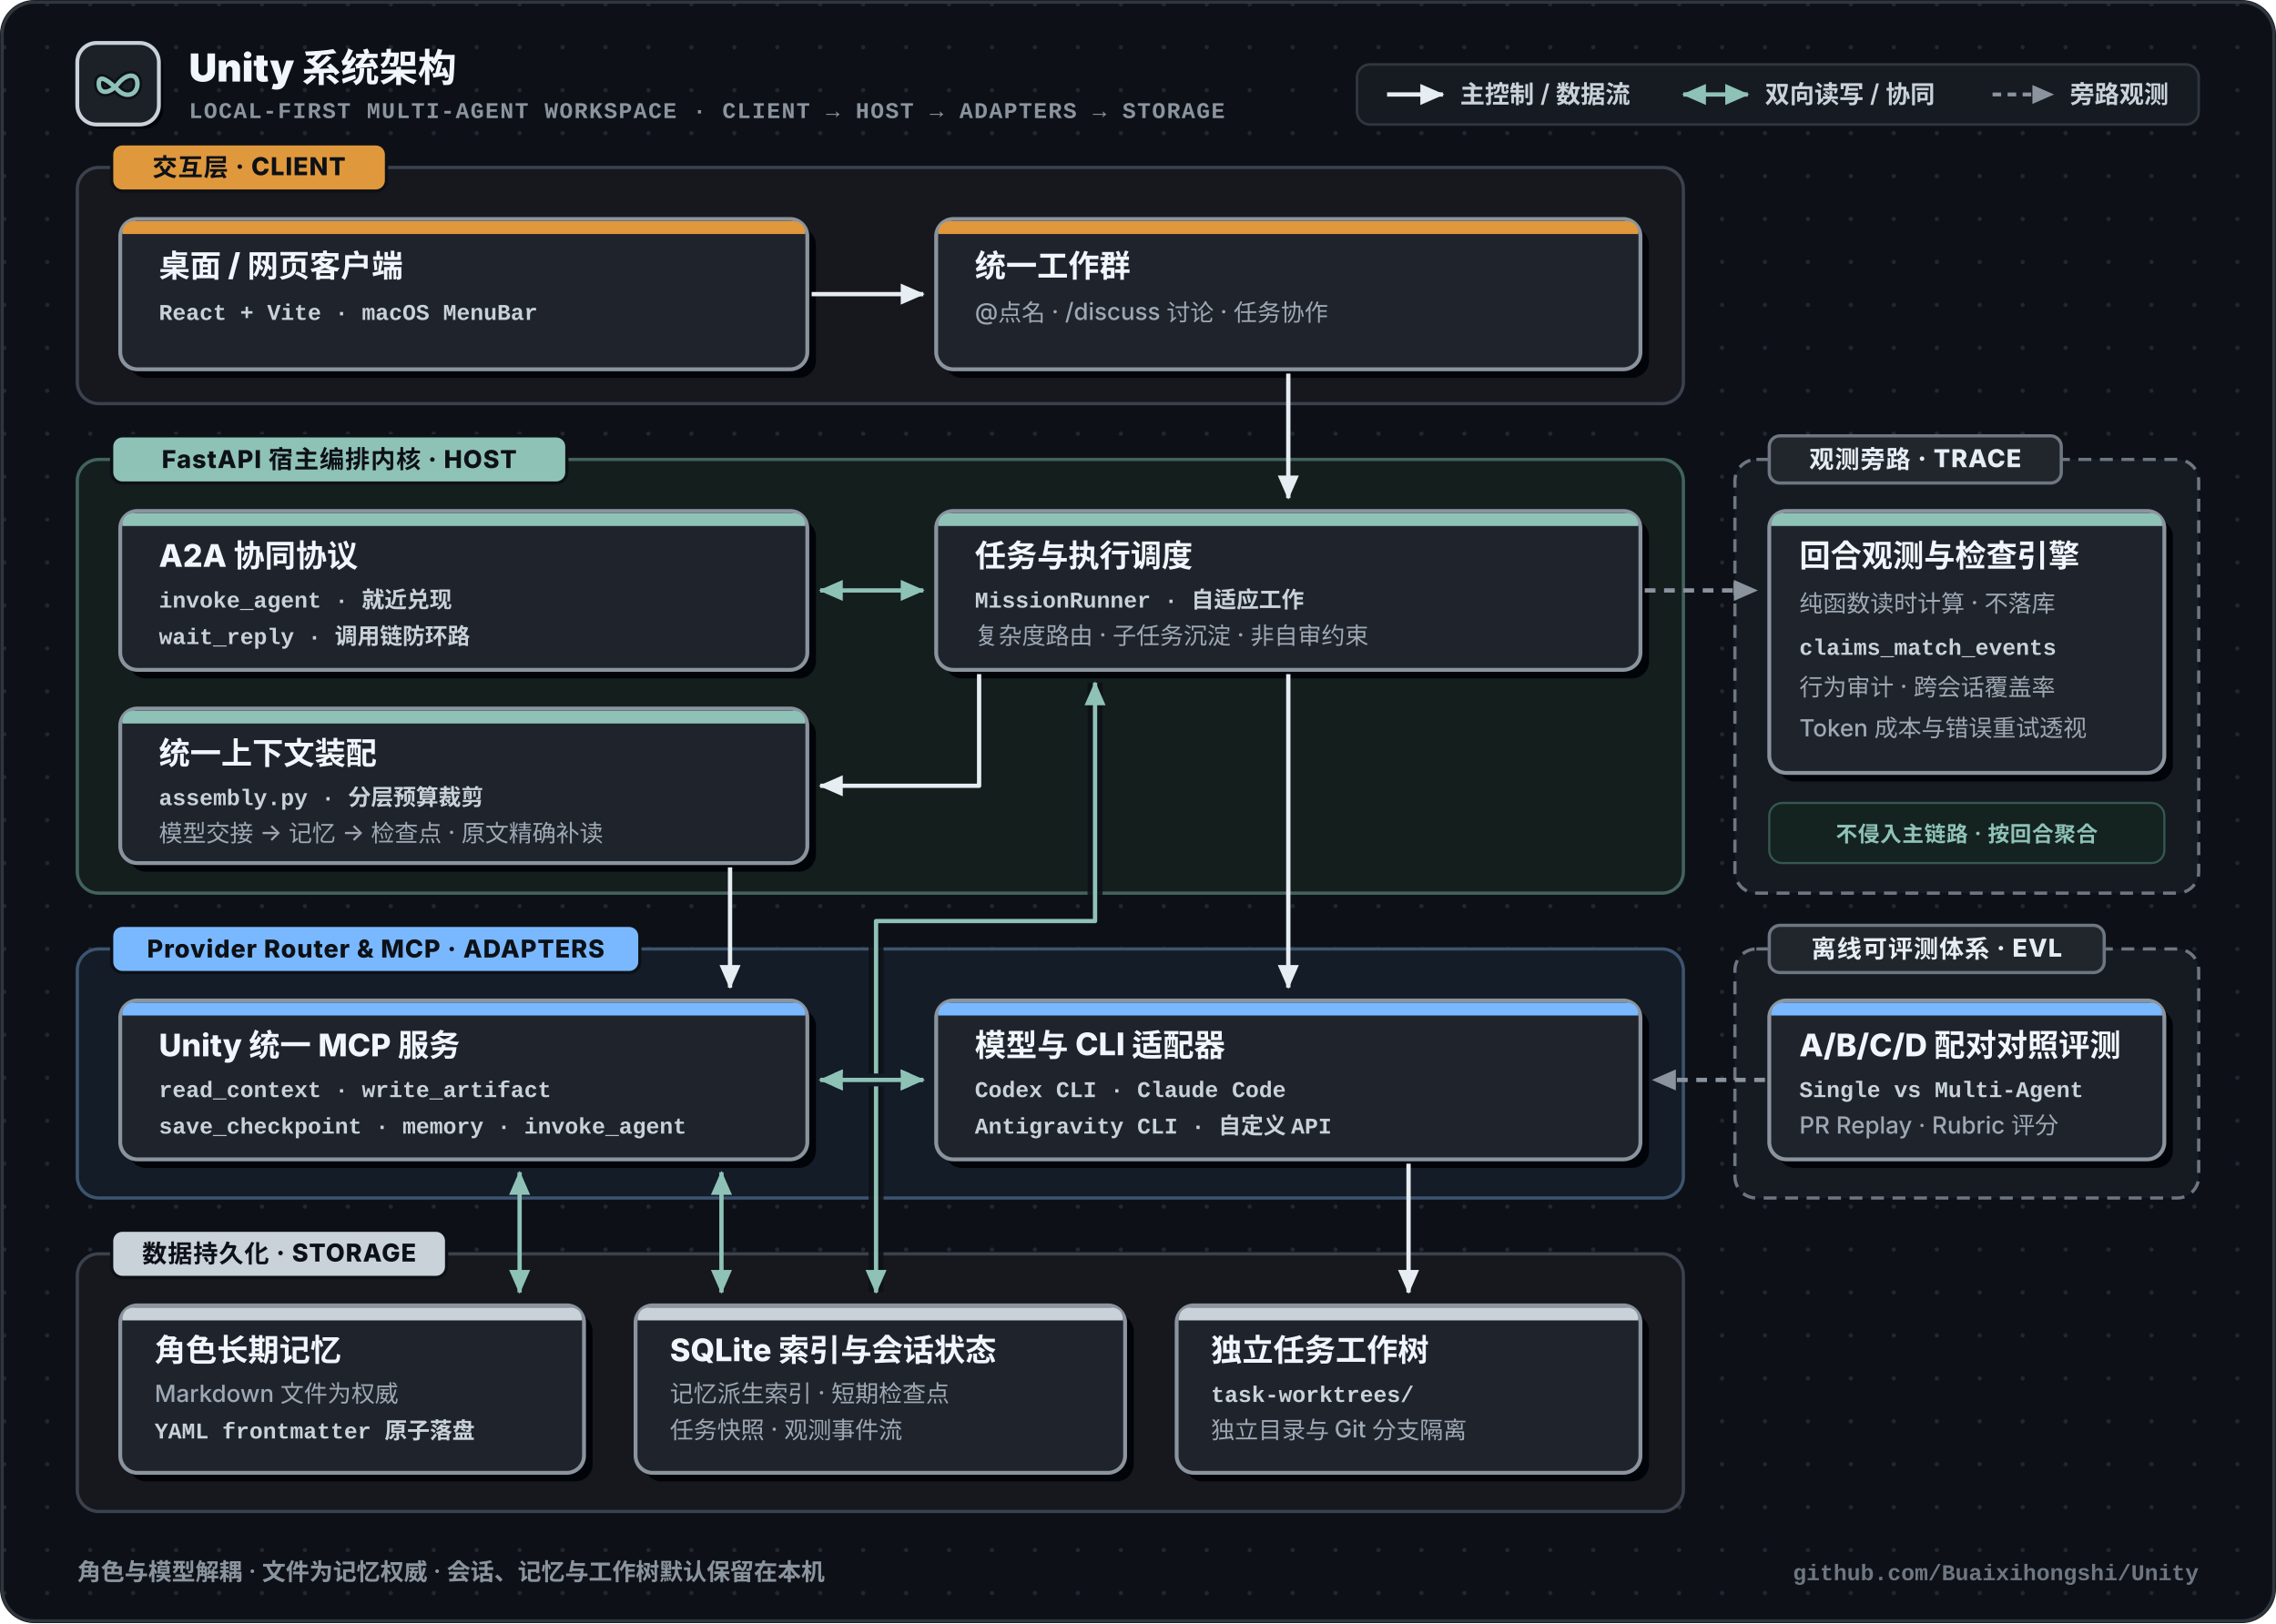
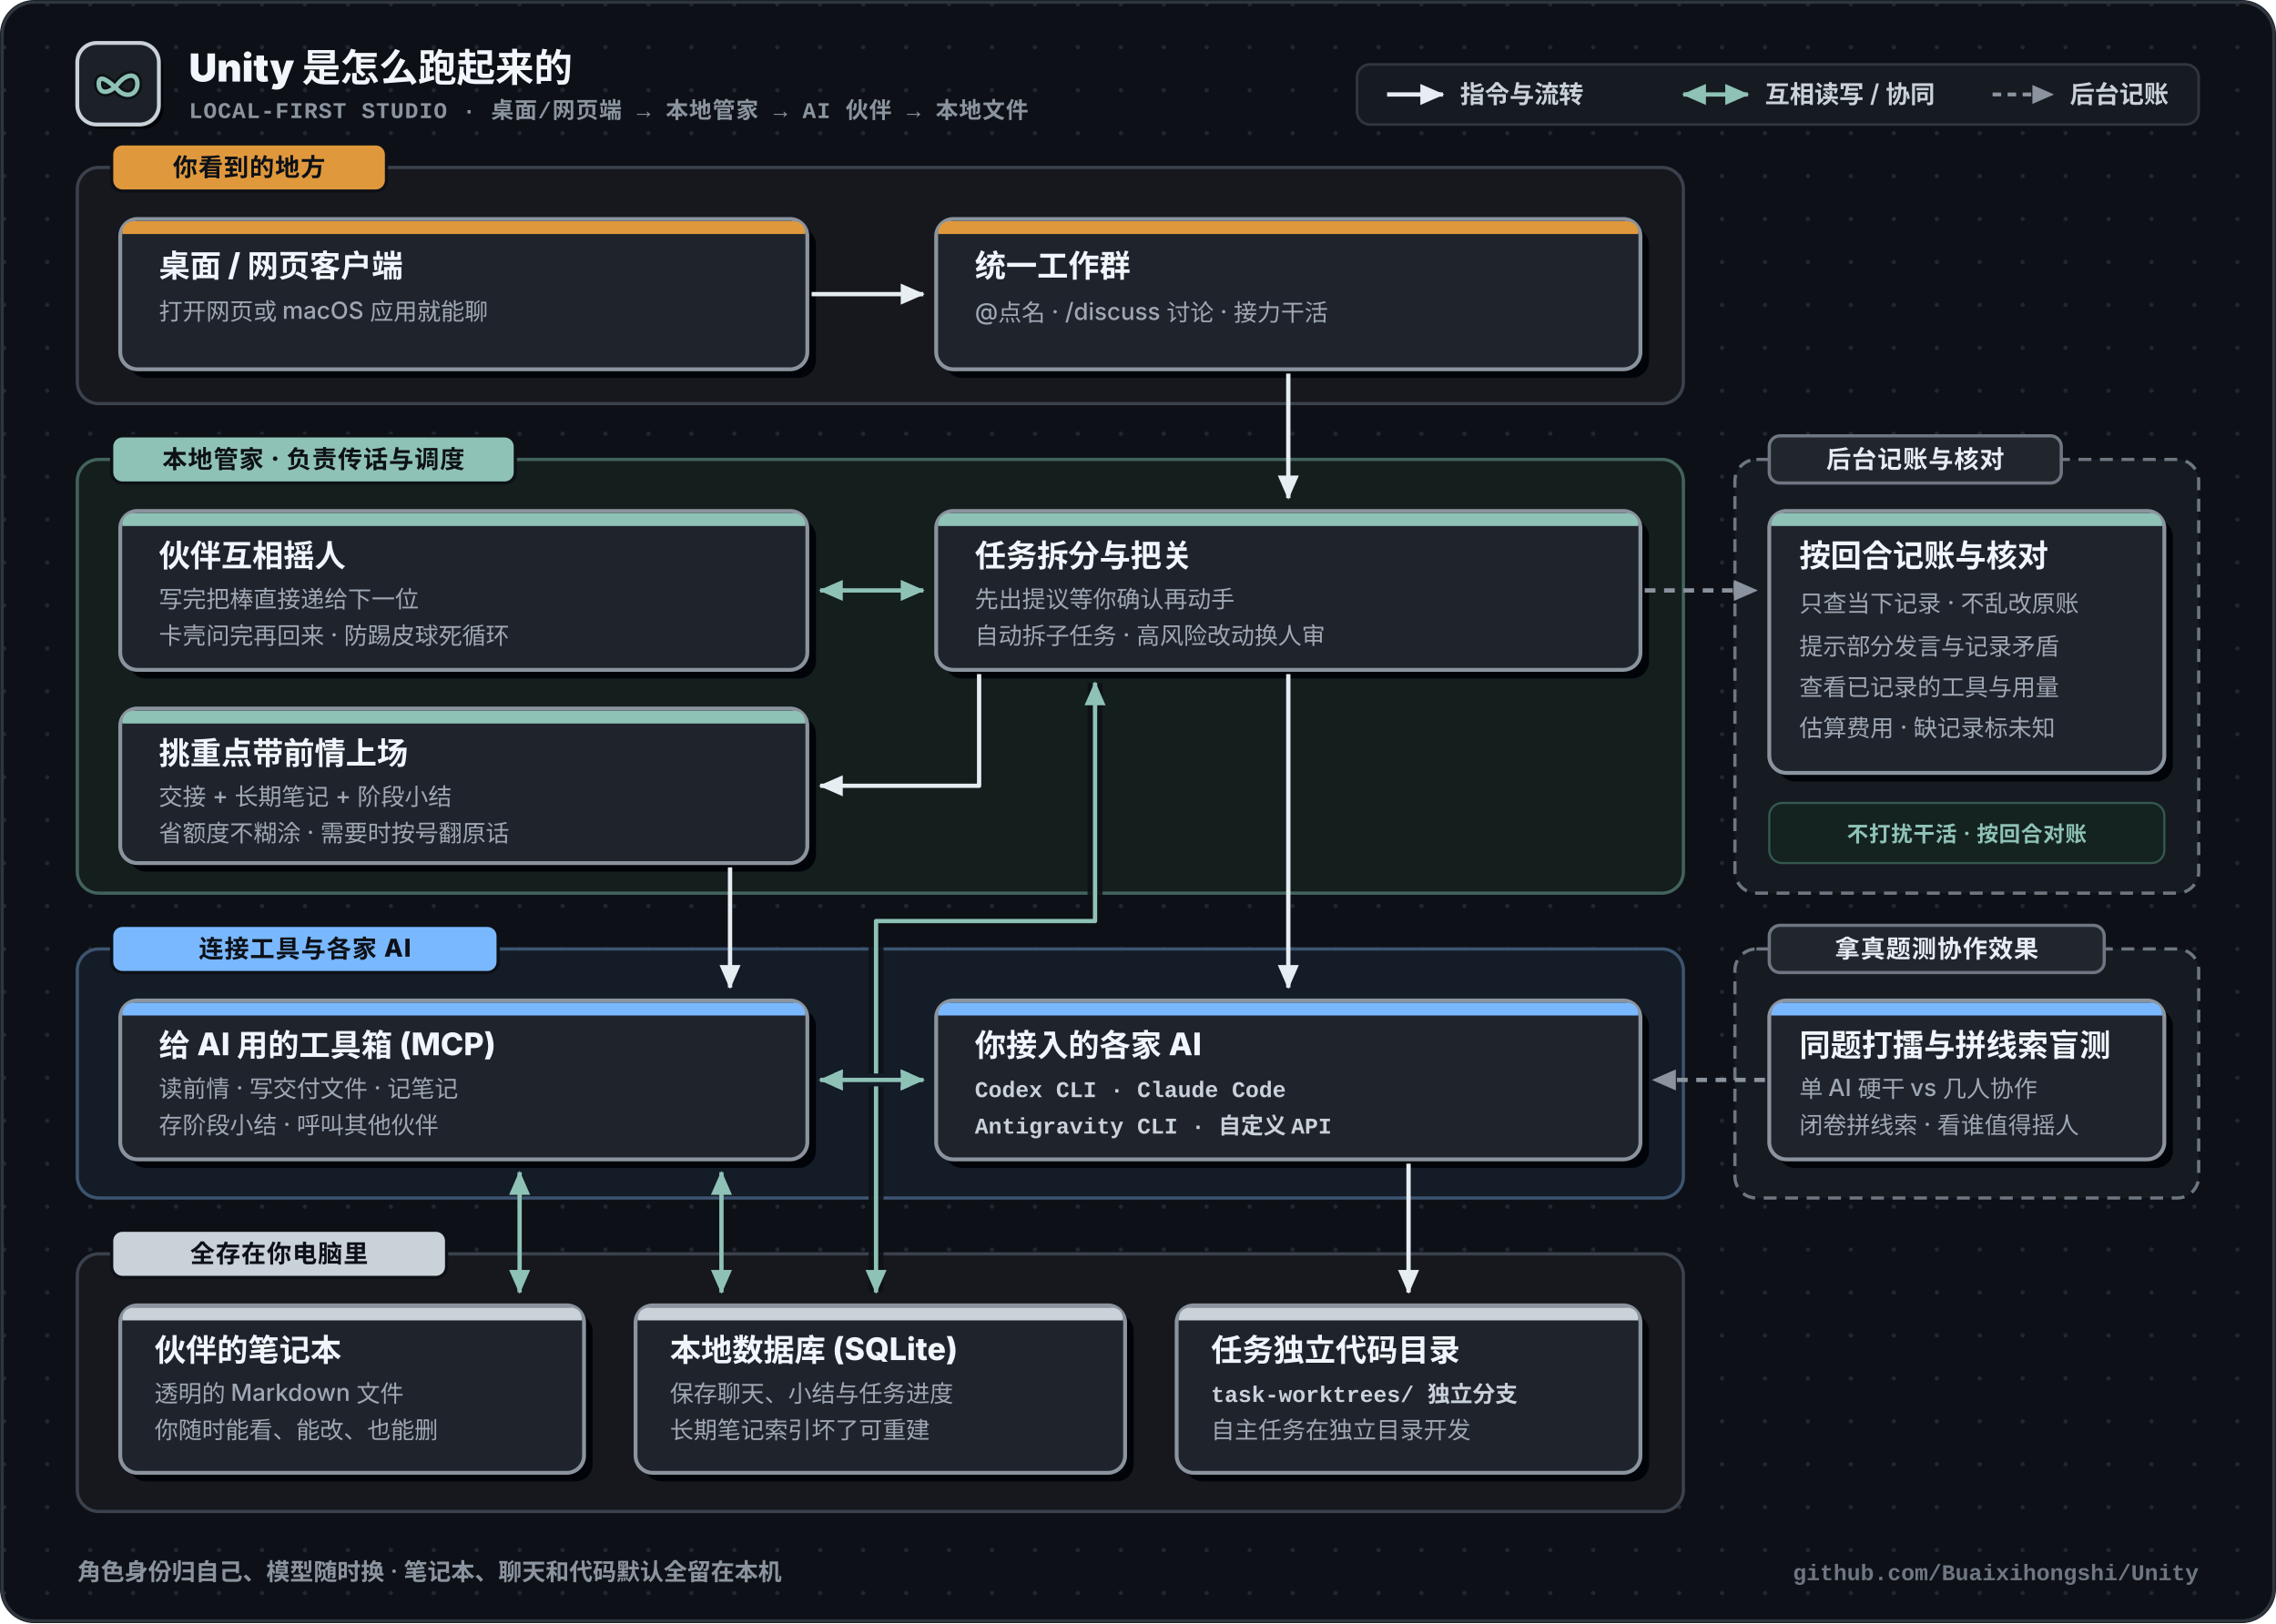
<svg xmlns="http://www.w3.org/2000/svg" viewBox="0 0 1060 756" width="1060" height="756" role="img" aria-labelledby="title-dark desc-dark">
  <defs>
    <style>
      .sans { font-family: ui-sans-serif, -apple-system, BlinkMacSystemFont, "PingFang SC", "Hiragino Sans GB", "Microsoft YaHei", "Segoe UI", sans-serif; }
      .mono { font-family: ui-monospace, SFMono-Regular, Menlo, Monaco, Consolas, "Liberation Mono", monospace; }
      .tier-label { font-size: 11.5px; font-weight: 800; letter-spacing: 0.4px; fill: #0d1117; }
      .tier-label-rail { font-size: 11.5px; font-weight: 800; letter-spacing: 0.4px; fill: #e6edf3; }
      .card-title { font-size: 14.5px; font-weight: 800; fill: #f0f6fc; }
      .card-sub { font-size: 11px; font-weight: 500; fill: #9ea7b3; }
      .card-code { font-size: 10.5px; font-weight: 600; fill: #c9d1d9; }
      .badge-text { font-size: 10px; font-weight: 700; letter-spacing: 0.3px; }
      .legend-text { font-size: 11.5px; font-weight: 600; fill: #c9d1d9; }
    </style>
    <pattern id="dot-grid-dark" width="20" height="20" patternUnits="userSpaceOnUse">
      <circle cx="2" cy="2" r="1" fill="#232933" />
    </pattern>
    <marker id="arrow-ink-dark" viewBox="0 0 10 10" refX="8.5" refY="5" markerWidth="7" markerHeight="7" orient="auto-start-reverse">
      <path d="M 1 1.5 L 9 5 L 1 8.5 z" fill="#e6edf3" />
    </marker>
    <marker id="arrow-sage-dark" viewBox="0 0 10 10" refX="8.5" refY="5" markerWidth="7" markerHeight="7" orient="auto-start-reverse">
      <path d="M 1 1.5 L 9 5 L 1 8.5 z" fill="#8fc2b7" />
    </marker>
    <marker id="arrow-dashed-dark" viewBox="0 0 10 10" refX="8.5" refY="5" markerWidth="7" markerHeight="7" orient="auto-start-reverse">
      <path d="M 1 1.5 L 9 5 L 1 8.5 z" fill="#8b949e" />
    </marker>
  </defs>
  <rect x="0" y="0" width="1060" height="756" rx="16" fill="#0d1117" />
  <rect x="0" y="0" width="1060" height="756" rx="16" fill="url(#dot-grid-dark)" opacity="0.9" />
  <rect x="1" y="1" width="1058" height="754" rx="15" fill="none" stroke="#30363d" stroke-width="1.5" />
  <g transform="translate(36, 20)">
    <rect x="2" y="2" width="38" height="38" rx="9" fill="#010409" />
    <rect x="0" y="0" width="38" height="38" rx="9" fill="#1c2128" stroke="#c9d1d9" stroke-width="1.8" />
    <path d="M 28 19 C 28 24 23 26 19 22 C 15 18 10 14 10 19 C 10 24 15 24 19 19 C 23 14 28 14 28 19 Z" fill="none" stroke="#0d1117" stroke-width="4.5" stroke-linejoin="round" />
    <path d="M 28 19 C 28 24 23 26 19 22 C 15 18 10 14 10 19 C 10 24 15 24 19 19 C 23 14 28 14 28 19 Z" fill="none" stroke="#8fc2b7" stroke-width="2.1" stroke-linejoin="round" />
-     <text x="52" y="18" class="sans" font-size="18" font-weight="900" fill="#f0f6fc">Unity 系统架构</text>
-     <text x="52" y="35" class="mono" font-size="10.5" font-weight="600" fill="#8b949e" letter-spacing="0.6">LOCAL-FIRST MULTI-AGENT WORKSPACE · CLIENT → HOST → ADAPTERS → STORAGE</text>
+     <text x="52" y="18" class="sans" font-size="18" font-weight="900" fill="#f0f6fc">Unity 是怎么跑起来的</text>
+     <text x="52" y="35" class="mono" font-size="10.5" font-weight="600" fill="#8b949e" letter-spacing="0.4">LOCAL-FIRST STUDIO · 桌面/网页端 → 本地管家 → AI 伙伴 → 本地文件</text>
    <g transform="translate(596, 10)">
      <rect x="0" y="0" width="392" height="28" rx="6" fill="#161b22" stroke="#30363d" stroke-width="1.2" />
      <line x1="14" y1="14" x2="40" y2="14" stroke="#e6edf3" stroke-width="2" marker-end="url(#arrow-ink-dark)" />
-       <text x="48" y="18" class="sans legend-text">主控制 / 数据流</text>
+       <text x="48" y="18" class="sans legend-text">指令与流转</text>
      <line x1="152" y1="14" x2="182" y2="14" stroke="#8fc2b7" stroke-width="2" marker-start="url(#arrow-sage-dark)" marker-end="url(#arrow-sage-dark)" />
-       <text x="190" y="18" class="sans legend-text">双向读写 / 协同</text>
+       <text x="190" y="18" class="sans legend-text">互相读写 / 协同</text>
      <line x1="296" y1="14" x2="324" y2="14" stroke="#8b949e" stroke-width="1.8" stroke-dasharray="4 3" marker-end="url(#arrow-dashed-dark)" />
-       <text x="332" y="18" class="sans legend-text">旁路观测</text>
+       <text x="332" y="18" class="sans legend-text">后台记账</text>
    </g>
  </g>
  <g id="tier-client-dark">
    <rect x="36" y="78" width="748" height="110" rx="10" fill="#16181d" stroke="#3b424d" stroke-width="1.5" />
    <rect x="52" y="67" width="128" height="22" rx="5" fill="#e0983c" stroke="#0d1117" stroke-width="1.5" />
-     <text x="116" y="82" text-anchor="middle" class="sans tier-label">交互层 · CLIENT</text>
+     <text x="116" y="82" text-anchor="middle" class="sans tier-label">你看到的地方</text>
    <rect x="60" y="106" width="320" height="70" rx="8" fill="#010409" />
    <rect x="56" y="102" width="320" height="70" rx="8" fill="#1f242c" stroke="#8b949e" stroke-width="1.8" />
    <path d="M 57 109 Q 57 103 63 103 L 369 103 Q 375 103 375 109 Z" fill="#e0983c" />
    <text x="74" y="129" class="sans card-title">桌面 / 网页客户端</text>
-     <text x="74" y="149" class="mono card-code">React + Vite · macOS MenuBar</text>
+     <text x="74" y="149" class="sans card-sub">打开网页或 macOS 应用就能聊</text>
    <rect x="440" y="106" width="328" height="70" rx="8" fill="#010409" />
    <rect x="436" y="102" width="328" height="70" rx="8" fill="#1f242c" stroke="#8b949e" stroke-width="1.8" />
    <path d="M 437 109 Q 437 103 443 103 L 757 103 Q 763 103 763 109 Z" fill="#e0983c" />
    <text x="454" y="129" class="sans card-title">统一工作群</text>
-     <text x="454" y="149" class="sans card-sub">@点名 · /discuss 讨论 · 任务协作</text>
+     <text x="454" y="149" class="sans card-sub">@点名 · /discuss 讨论 · 接力干活</text>
    <line x1="378" y1="137" x2="430" y2="137" stroke="#e6edf3" stroke-width="2" marker-end="url(#arrow-ink-dark)" />
  </g>
  <g id="tier-host-dark">
    <rect x="36" y="214" width="748" height="202" rx="10" fill="#141e1d" stroke="#42635d" stroke-width="1.5" />
-     <rect x="52" y="203" width="212" height="22" rx="5" fill="#8fc2b7" stroke="#0d1117" stroke-width="1.5" />
-     <text x="158" y="218" text-anchor="middle" class="sans tier-label">FastAPI 宿主编排内核 · HOST</text>
+     <rect x="52" y="203" width="188" height="22" rx="5" fill="#8fc2b7" stroke="#0d1117" stroke-width="1.5" />
+     <text x="146" y="218" text-anchor="middle" class="sans tier-label">本地管家 · 负责传话与调度</text>
    <rect x="60" y="242" width="320" height="74" rx="8" fill="#010409" />
    <rect x="56" y="238" width="320" height="74" rx="8" fill="#1f242c" stroke="#8b949e" stroke-width="1.8" />
    <path d="M 57 245 Q 57 239 63 239 L 369 239 Q 375 239 375 245 Z" fill="#8fc2b7" />
-     <text x="74" y="264" class="sans card-title">A2A 协同协议</text>
-     <text x="74" y="283" class="mono card-code">invoke_agent · 就近兑现</text>
-     <text x="74" y="300" class="mono card-code">wait_reply · 调用链防环路</text>
+     <text x="74" y="264" class="sans card-title">伙伴互相摇人</text>
+     <text x="74" y="283" class="sans card-sub">写完把棒直接递给下一位</text>
+     <text x="74" y="300" class="sans card-sub">卡壳问完再回来 · 防踢皮球死循环</text>
    <rect x="440" y="242" width="328" height="74" rx="8" fill="#010409" />
    <rect x="436" y="238" width="328" height="74" rx="8" fill="#1f242c" stroke="#8b949e" stroke-width="1.8" />
    <path d="M 437 245 Q 437 239 443 239 L 757 239 Q 763 239 763 245 Z" fill="#8fc2b7" />
-     <text x="454" y="264" class="sans card-title">任务与执行调度</text>
-     <text x="454" y="283" class="mono card-code">MissionRunner · 自适应工作</text>
-     <text x="454" y="300" class="sans card-sub">复杂度路由 · 子任务沉淀 · 非自审约束</text>
+     <text x="454" y="264" class="sans card-title">任务拆分与把关</text>
+     <text x="454" y="283" class="sans card-sub">先出提议等你确认再动手</text>
+     <text x="454" y="300" class="sans card-sub">自动拆子任务 · 高风险改动换人审</text>
    <rect x="60" y="334" width="320" height="72" rx="8" fill="#010409" />
    <rect x="56" y="330" width="320" height="72" rx="8" fill="#1f242c" stroke="#8b949e" stroke-width="1.8" />
    <path d="M 57 337 Q 57 331 63 331 L 369 331 Q 375 331 375 337 Z" fill="#8fc2b7" />
-     <text x="74" y="356" class="sans card-title">统一上下文装配</text>
-     <text x="74" y="375" class="mono card-code">assembly.py · 分层预算裁剪</text>
-     <text x="74" y="392" class="sans card-sub">模型交接 → 记忆 → 检查点 · 原文精确补读</text>
+     <text x="74" y="356" class="sans card-title">挑重点带前情上场</text>
+     <text x="74" y="375" class="sans card-sub">交接 + 长期笔记 + 阶段小结</text>
+     <text x="74" y="392" class="sans card-sub">省额度不糊涂 · 需要时按号翻原话</text>
    <line x1="600" y1="174" x2="600" y2="232" stroke="#e6edf3" stroke-width="2" marker-end="url(#arrow-ink-dark)" />
    <line x1="382" y1="275" x2="430" y2="275" stroke="#8fc2b7" stroke-width="2" marker-start="url(#arrow-sage-dark)" marker-end="url(#arrow-sage-dark)" />
    <path d="M 456 314 L 456 366 L 382 366" fill="none" stroke="#e6edf3" stroke-width="2" stroke-linejoin="round" marker-end="url(#arrow-ink-dark)" />
  </g>
  <g id="tier-adapters-dark">
    <rect x="36" y="442" width="748" height="116" rx="10" fill="#141c27" stroke="#3c5470" stroke-width="1.5" />
-     <rect x="52" y="431" width="246" height="22" rx="5" fill="#79b8ff" stroke="#0d1117" stroke-width="1.5" />
-     <text x="175" y="446" text-anchor="middle" class="sans tier-label">Provider Router &amp; MCP · ADAPTERS</text>
+     <rect x="52" y="431" width="180" height="22" rx="5" fill="#79b8ff" stroke="#0d1117" stroke-width="1.5" />
+     <text x="142" y="446" text-anchor="middle" class="sans tier-label">连接工具与各家 AI</text>
    <rect x="60" y="470" width="320" height="74" rx="8" fill="#010409" />
    <rect x="56" y="466" width="320" height="74" rx="8" fill="#1f242c" stroke="#8b949e" stroke-width="1.8" />
    <path d="M 57 473 Q 57 467 63 467 L 369 467 Q 375 467 375 473 Z" fill="#79b8ff" />
-     <text x="74" y="492" class="sans card-title">Unity 统一 MCP 服务</text>
-     <text x="74" y="511" class="mono card-code">read_context · write_artifact</text>
-     <text x="74" y="528" class="mono card-code">save_checkpoint · memory · invoke_agent</text>
+     <text x="74" y="492" class="sans card-title">给 AI 用的工具箱 (MCP)</text>
+     <text x="74" y="511" class="sans card-sub">读前情 · 写交付文件 · 记笔记</text>
+     <text x="74" y="528" class="sans card-sub">存阶段小结 · 呼叫其他伙伴</text>
    <rect x="440" y="470" width="328" height="74" rx="8" fill="#010409" />
    <rect x="436" y="466" width="328" height="74" rx="8" fill="#1f242c" stroke="#8b949e" stroke-width="1.8" />
    <path d="M 437 473 Q 437 467 443 467 L 757 467 Q 763 467 763 473 Z" fill="#79b8ff" />
-     <text x="454" y="492" class="sans card-title">模型与 CLI 适配器</text>
+     <text x="454" y="492" class="sans card-title">你接入的各家 AI</text>
    <text x="454" y="511" class="mono card-code">Codex CLI · Claude Code</text>
    <text x="454" y="528" class="mono card-code">Antigravity CLI · 自定义 API</text>
    <line x1="340" y1="404" x2="340" y2="460" stroke="#e6edf3" stroke-width="2" marker-end="url(#arrow-ink-dark)" />
    <line x1="600" y1="314" x2="600" y2="460" stroke="#e6edf3" stroke-width="2" marker-end="url(#arrow-ink-dark)" />
    <line x1="382" y1="503" x2="430" y2="503" stroke="#8fc2b7" stroke-width="2" marker-start="url(#arrow-sage-dark)" marker-end="url(#arrow-sage-dark)" />
  </g>
  <g id="tier-storage-dark">
    <rect x="36" y="584" width="748" height="120" rx="10" fill="#16181d" stroke="#3b424d" stroke-width="1.5" />
    <rect x="52" y="573" width="156" height="22" rx="5" fill="#c9d1d9" stroke="#0d1117" stroke-width="1.5" />
-     <text x="130" y="588" text-anchor="middle" class="sans tier-label">数据持久化 · STORAGE</text>
+     <text x="130" y="588" text-anchor="middle" class="sans tier-label">全存在你电脑里</text>
    <rect x="60" y="612" width="216" height="78" rx="8" fill="#010409" />
    <rect x="56" y="608" width="216" height="78" rx="8" fill="#1f242c" stroke="#8b949e" stroke-width="1.8" />
    <path d="M 57 615 Q 57 609 63 609 L 265 609 Q 271 609 271 615 Z" fill="#c9d1d9" />
-     <text x="72" y="634" class="sans card-title">角色长期记忆</text>
-     <text x="72" y="653" class="sans card-sub">Markdown 文件为权威</text>
-     <text x="72" y="670" class="mono card-code">YAML frontmatter 原子落盘</text>
+     <text x="72" y="634" class="sans card-title">伙伴的笔记本</text>
+     <text x="72" y="653" class="sans card-sub">透明的 Markdown 文件</text>
+     <text x="72" y="670" class="sans card-sub">你随时能看、能改、也能删</text>
    <rect x="300" y="612" width="228" height="78" rx="8" fill="#010409" />
    <rect x="296" y="608" width="228" height="78" rx="8" fill="#1f242c" stroke="#8b949e" stroke-width="1.8" />
    <path d="M 297 615 Q 297 609 303 609 L 517 609 Q 523 609 523 615 Z" fill="#c9d1d9" />
-     <text x="312" y="634" class="sans card-title">SQLite 索引与会话状态</text>
-     <text x="312" y="653" class="sans card-sub">记忆派生索引 · 短期检查点</text>
-     <text x="312" y="670" class="sans card-sub">任务快照 · 观测事件流</text>
+     <text x="312" y="634" class="sans card-title">本地数据库 (SQLite)</text>
+     <text x="312" y="653" class="sans card-sub">保存聊天、小结与任务进度</text>
+     <text x="312" y="670" class="sans card-sub">长期笔记索引坏了可重建</text>
    <rect x="552" y="612" width="216" height="78" rx="8" fill="#010409" />
    <rect x="548" y="608" width="216" height="78" rx="8" fill="#1f242c" stroke="#8b949e" stroke-width="1.8" />
    <path d="M 549 615 Q 549 609 555 609 L 757 609 Q 763 609 763 615 Z" fill="#c9d1d9" />
-     <text x="564" y="634" class="sans card-title">独立任务工作树</text>
-     <text x="564" y="653" class="mono card-code">task-worktrees/</text>
-     <text x="564" y="670" class="sans card-sub">独立目录与 Git 分支隔离</text>
+     <text x="564" y="634" class="sans card-title">任务独立代码目录</text>
+     <text x="564" y="653" class="mono card-code">task-worktrees/ 独立分支</text>
+     <text x="564" y="670" class="sans card-sub">自主任务在独立目录开发</text>
    <line x1="242" y1="546" x2="242" y2="602" stroke="#8fc2b7" stroke-width="2" marker-start="url(#arrow-sage-dark)" marker-end="url(#arrow-sage-dark)" />
    <line x1="336" y1="546" x2="336" y2="602" stroke="#8fc2b7" stroke-width="2" marker-start="url(#arrow-sage-dark)" marker-end="url(#arrow-sage-dark)" />
    <line x1="656" y1="542" x2="656" y2="602" stroke="#e6edf3" stroke-width="2" marker-end="url(#arrow-ink-dark)" />
  </g>
  <g id="orchestrator-db-bridge-dark">
    <path d="M 510 318 L 510 429 L 408 429 L 408 602" fill="none" stroke="#0d1117" stroke-width="7" stroke-linejoin="round" opacity="0.9" />
    <path d="M 510 318 L 510 429 L 408 429 L 408 602" fill="none" stroke="#8fc2b7" stroke-width="2" stroke-linejoin="round" marker-start="url(#arrow-sage-dark)" marker-end="url(#arrow-sage-dark)" />
    <line x1="382" y1="503" x2="430" y2="503" stroke="#141c27" stroke-width="6" />
    <line x1="382" y1="503" x2="430" y2="503" stroke="#8fc2b7" stroke-width="2" marker-start="url(#arrow-sage-dark)" marker-end="url(#arrow-sage-dark)" />
  </g>
  <g id="right-rail-dark">
    <rect x="808" y="214" width="216" height="202" rx="10" fill="#161b22" stroke="#6e7681" stroke-width="1.5" stroke-dasharray="6 4" />
    <rect x="824" y="203" width="136" height="22" rx="5" fill="#21262d" stroke="#6e7681" stroke-width="1.5" />
-     <text x="892" y="218" text-anchor="middle" class="sans tier-label-rail">观测旁路 · TRACE</text>
+     <text x="892" y="218" text-anchor="middle" class="sans tier-label-rail">后台记账与核对</text>
    <rect x="828" y="242" width="184" height="122" rx="8" fill="#010409" />
    <rect x="824" y="238" width="184" height="122" rx="8" fill="#1f242c" stroke="#8b949e" stroke-width="1.8" />
    <path d="M 825 245 Q 825 239 831 239 L 1001 239 Q 1007 239 1007 245 Z" fill="#8fc2b7" />
-     <text x="838" y="264" class="sans card-title">回合观测与检查引擎</text>
-     <text x="838" y="285" class="sans card-sub">纯函数读时计算 · 不落库</text>
-     <text x="838" y="305" class="mono card-code">claims_match_events</text>
-     <text x="838" y="324" class="sans card-sub">行为审计 · 跨会话覆盖率</text>
-     <text x="838" y="343" class="sans card-sub">Token 成本与错误重试透视</text>
+     <text x="838" y="264" class="sans card-title">按回合记账与核对</text>
+     <text x="838" y="285" class="sans card-sub">只查当下记录 · 不乱改原账</text>
+     <text x="838" y="305" class="sans card-sub">提示部分发言与记录矛盾</text>
+     <text x="838" y="324" class="sans card-sub">查看已记录的工具与用量</text>
+     <text x="838" y="343" class="sans card-sub">估算费用 · 缺记录标未知</text>
    <rect x="824" y="374" width="184" height="28" rx="6" fill="#142320" stroke="#355851" stroke-width="1" />
-     <text x="916" y="392" text-anchor="middle" class="sans badge-text" fill="#8fc2b7">不侵入主链路 · 按回合聚合</text>
+     <text x="916" y="392" text-anchor="middle" class="sans badge-text" fill="#8fc2b7">不打扰干活 · 按回合对账</text>
    <line x1="766" y1="275" x2="818" y2="275" stroke="#8b949e" stroke-width="2" stroke-dasharray="5 4" marker-end="url(#arrow-dashed-dark)" />
    <rect x="808" y="442" width="216" height="116" rx="10" fill="#161b22" stroke="#6e7681" stroke-width="1.5" stroke-dasharray="6 4" />
    <rect x="824" y="431" width="156" height="22" rx="5" fill="#21262d" stroke="#6e7681" stroke-width="1.5" />
-     <text x="902" y="446" text-anchor="middle" class="sans tier-label-rail">离线可评测体系 · EVL</text>
+     <text x="902" y="446" text-anchor="middle" class="sans tier-label-rail">拿真题测协作效果</text>
    <rect x="828" y="470" width="184" height="74" rx="8" fill="#010409" />
    <rect x="824" y="466" width="184" height="74" rx="8" fill="#1f242c" stroke="#8b949e" stroke-width="1.8" />
    <path d="M 825 473 Q 825 467 831 467 L 1001 467 Q 1007 467 1007 473 Z" fill="#79b8ff" />
-     <text x="838" y="492" class="sans card-title">A/B/C/D 配对对照评测</text>
-     <text x="838" y="511" class="mono card-code">Single vs Multi-Agent</text>
-     <text x="838" y="528" class="sans card-sub">PR Replay · Rubric 评分</text>
+     <text x="838" y="492" class="sans card-title">同题打擂与拼线索盲测</text>
+     <text x="838" y="511" class="sans card-sub">单 AI 硬干 vs 几人协作</text>
+     <text x="838" y="528" class="sans card-sub">闭卷拼线索 · 看谁值得摇人</text>
    <line x1="822" y1="503" x2="770" y2="503" stroke="#8b949e" stroke-width="2" stroke-dasharray="5 4" marker-end="url(#arrow-dashed-dark)" />
  </g>
  <g transform="translate(36, 722)">
-     <text x="0" y="14" class="sans" font-size="11" font-weight="600" fill="#8b949e">角色与模型解耦 · 文件为记忆权威 · 会话、记忆与工作树默认保留在本机</text>
+     <text x="0" y="14" class="sans" font-size="11" font-weight="600" fill="#8b949e">角色身份归自己、模型随时换 · 笔记本、聊天和代码默认全留在本机</text>
    <text x="988" y="14" text-anchor="end" class="mono" font-size="10.5" font-weight="600" fill="#6e7681">github.com/Buaixihongshi/Unity</text>
  </g>
</svg>
